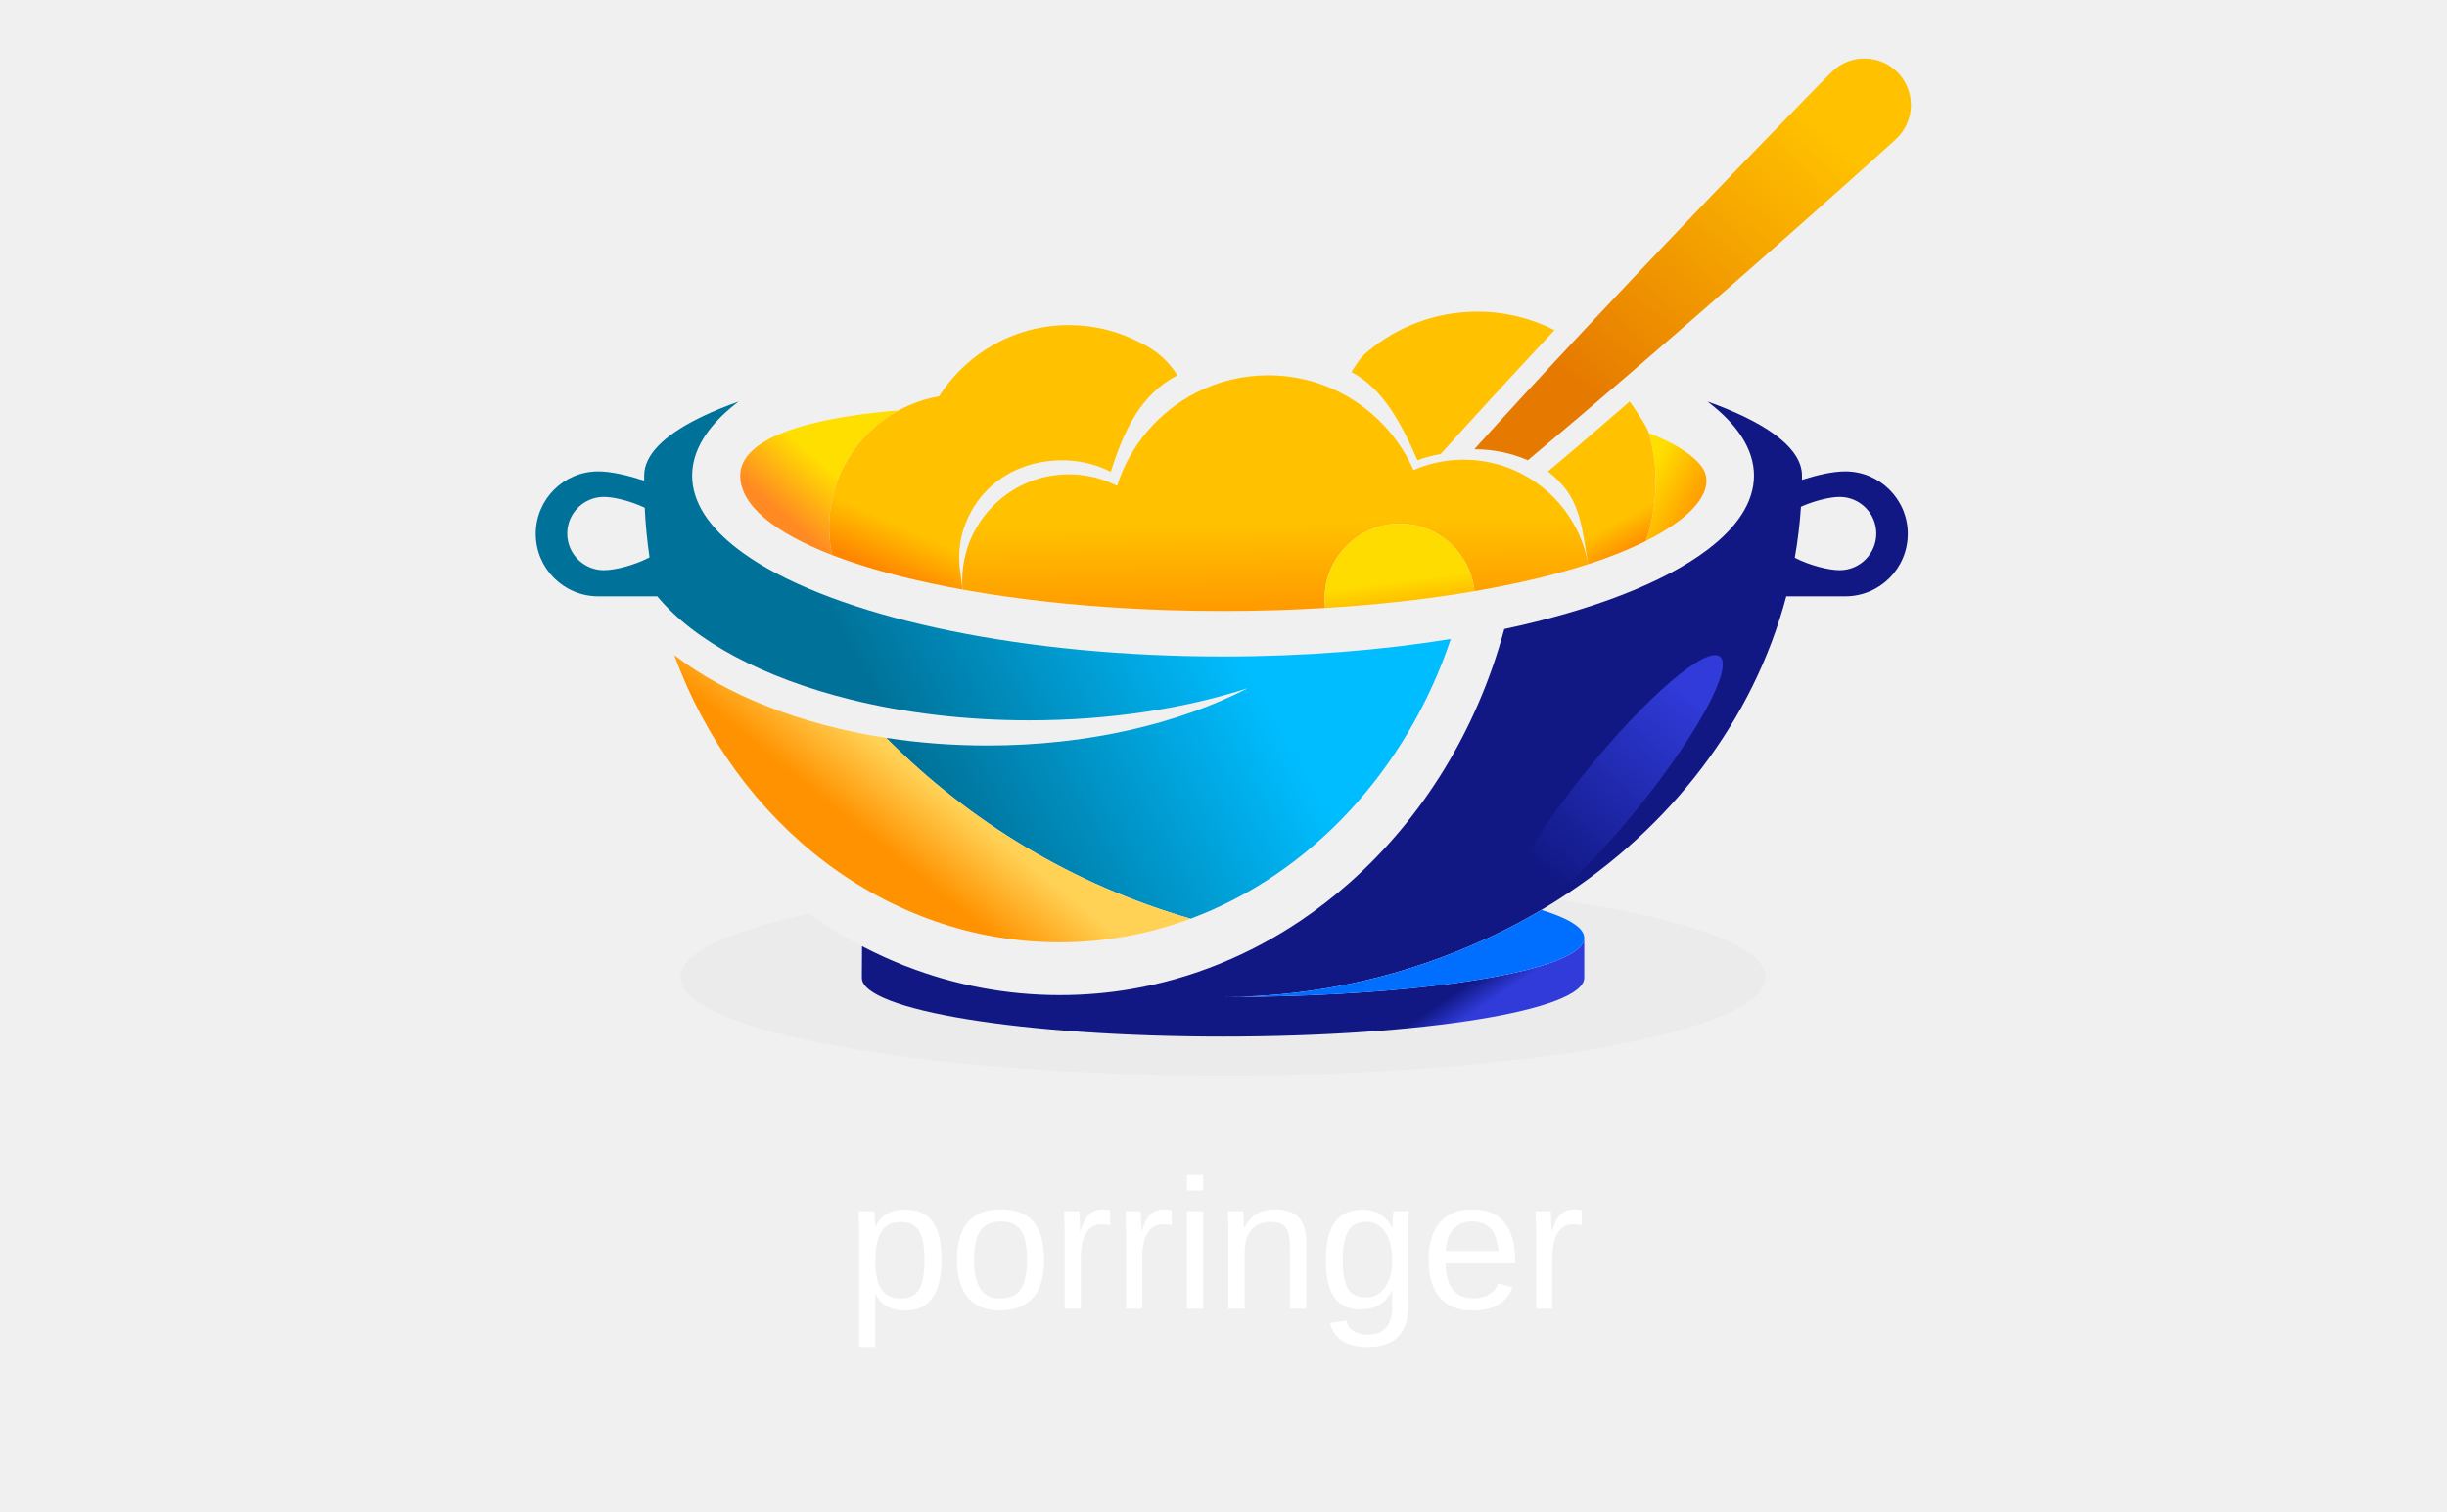
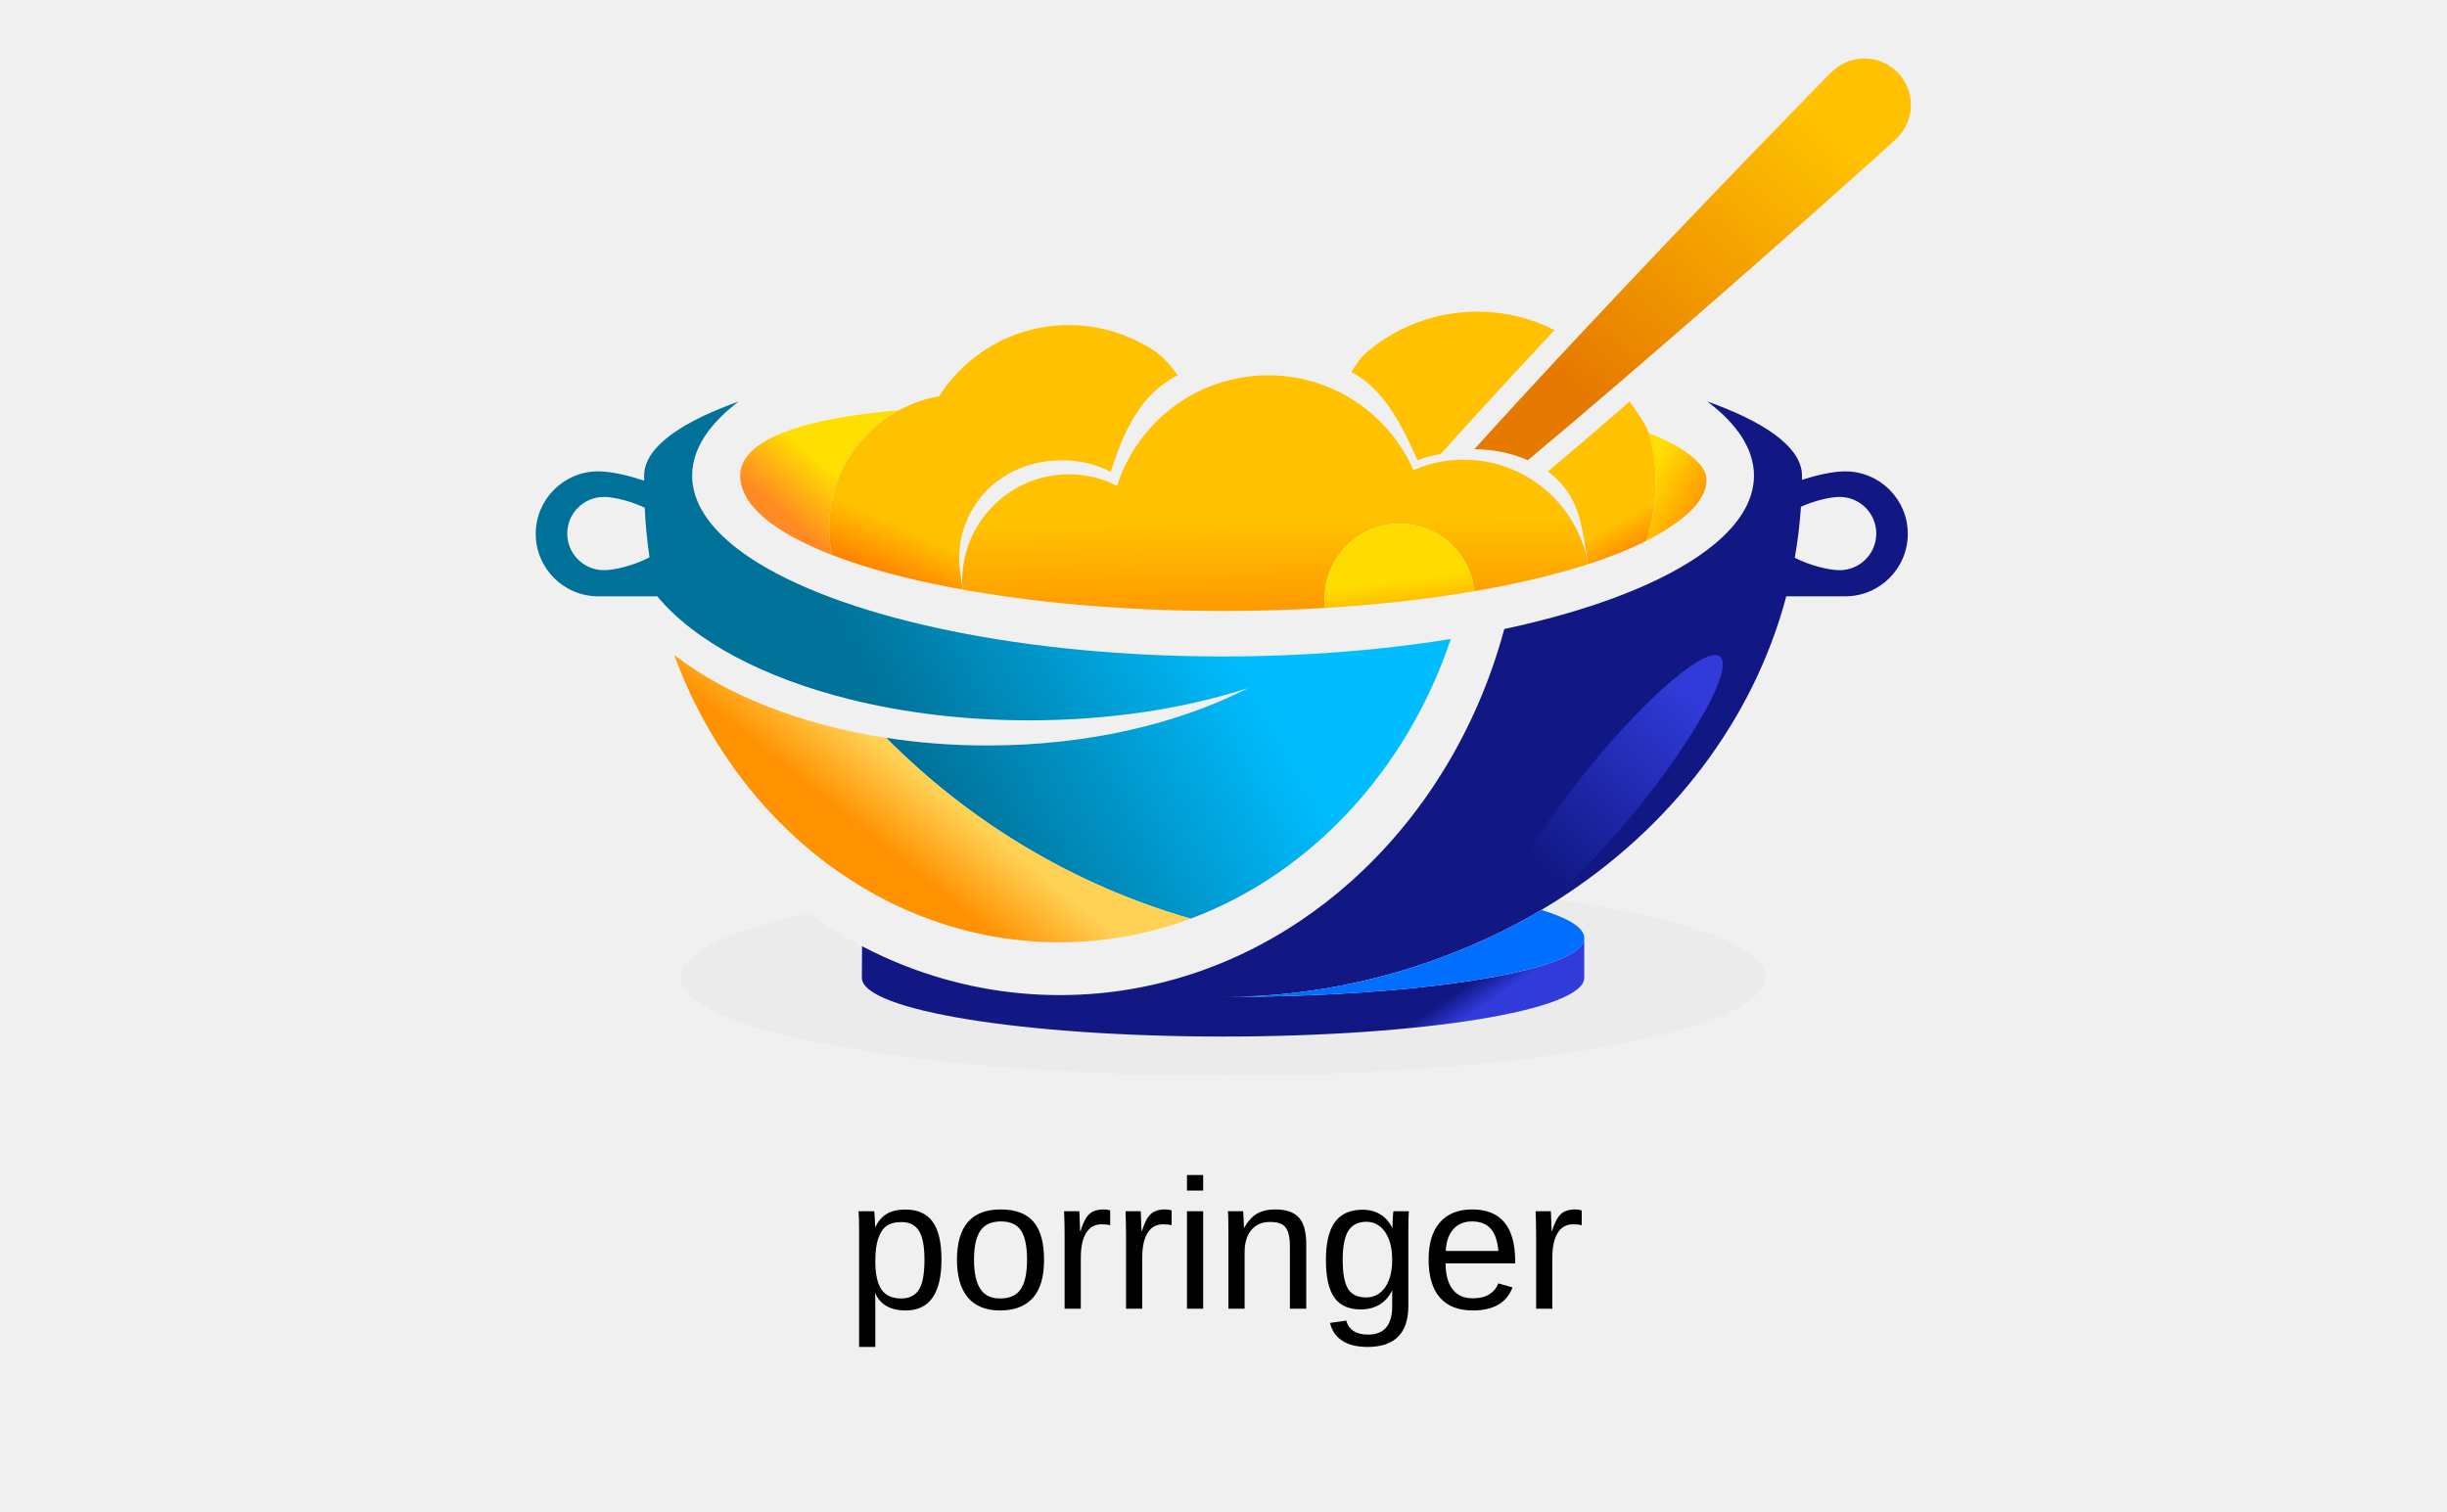
<svg xmlns="http://www.w3.org/2000/svg" width="100%" height="100%" viewBox="0 0 1392 860" version="1.1" xml:space="preserve" style="fill-rule:evenodd;clip-rule:evenodd;stroke-linejoin:round;stroke-miterlimit:2;">
-   <g transform="matrix(1,0,0,1,-1628,0)">
-     <g id="Artboard2" transform="matrix(1,0,0,1,-0.021211,0)">
-       <rect x="1628.021" y="0" width="1391.801" height="859.813" style="fill:none;" />
-       <g transform="matrix(0.870442,0,0,0.471262,346.6795,-89.35527)">
-         <path d="M2490.203,1275.881C2572.836,1297.625 2625.949,1331.389 2625.949,1369.274C2625.949,1434.799 2467.064,1487.997 2271.362,1487.997C2075.661,1487.997 1916.776,1434.799 1916.776,1369.274C1916.776,1340.058 1948.362,1313.293 2000.715,1292.601C2011.81,1307.208 2023.401,1320.377 2035.426,1331.979C2035.416,1355.584 2035.309,1362.057 2035.309,1370.095C2035.309,1409.248 2141.081,1441.035 2271.362,1441.035C2401.644,1441.035 2507.416,1409.248 2507.416,1370.095L2507.415,1321.95C2507.416,1321.934 2507.416,1321.917 2507.416,1321.901C2507.416,1309.704 2497.269,1298.218 2479.39,1288.173C2483.039,1284.177 2486.644,1280.078 2490.203,1275.881Z" style="fill:rgb(235,235,235);" />
-       </g>
-       <g transform="matrix(0.579466,0,0,0.281589,1007.592,170.7462)">
-         <path d="M2824.275,598.475C2791.912,849.853 2710.632,1066.341 2600.092,1211.598C2594.746,1218.623 2589.332,1225.482 2583.851,1232.17C2567.064,1252.654 2549.656,1271.536 2531.69,1288.699C2453.679,1363.224 2365.159,1408.027 2271.362,1408.027C2424.916,1408.027 2555.804,1375.086 2605.06,1329.062C2618.553,1316.453 2625.92,1302.863 2625.949,1288.699L2625.949,1369.274C2625.949,1434.799 2467.064,1487.997 2271.362,1487.997C2075.661,1487.997 1916.776,1434.799 1916.776,1369.274C1916.776,1355.821 1916.937,1344.988 1916.952,1305.483C1924.247,1313.325 1931.648,1320.738 1939.149,1327.709C1944.593,1332.769 1950.09,1337.596 1955.637,1342.185C1957.429,1343.856 1958.966,1345.128 1960.146,1345.853C2007.4,1383.657 2058.217,1404.224 2111.131,1404.224C2123.852,1404.224 2136.451,1403.035 2148.91,1400.704C2159.716,1398.682 2170.416,1395.8 2180.996,1392.089C2241.321,1370.931 2297.75,1322.81 2347.821,1253.323C2364.541,1230.119 2380.552,1204.533 2395.762,1176.773L2396.86,1174.763C2467.148,1045.672 2520.203,870.028 2546.909,668.549L2547.434,664.56C2634.495,626.338 2704.333,570.591 2746.858,504.391C2776.219,458.684 2792.561,407.994 2792.561,354.649C2792.561,301.305 2776.219,250.615 2746.858,204.908C2802.069,245.389 2835.559,293.331 2839.328,344.884C2839.565,348.125 2839.684,351.381 2839.684,354.649C2839.684,357.481 2839.678,360.309 2839.666,363.136C2854.242,353.601 2869.734,346.045 2882.226,346.045C2916.077,346.045 2943.56,402.6 2943.56,472.26C2943.56,541.92 2916.077,598.475 2882.226,598.475L2824.275,598.475ZM2838.684,417.433C2837.57,452.302 2835.535,486.715 2832.622,520.592C2847.282,536.008 2865.852,545.684 2876.668,545.684C2896.516,545.684 2912.63,512.524 2912.63,471.68C2912.63,430.836 2896.516,397.676 2876.668,397.676C2867.298,397.676 2852.109,405.196 2838.684,417.433Z" style="fill:url(#_Linear1);" />
-       </g>
-       <g transform="matrix(0.579466,0,0,0.283219,1007.592,145.8017)">
-         <path d="M2271.362,1487.997C2365.159,1487.997 2453.679,1443.452 2531.69,1369.355C2549.656,1352.292 2567.064,1333.518 2583.851,1313.152C2610.707,1329.867 2625.949,1348.979 2625.949,1369.274L2625.949,1369.355C2625.92,1383.438 2618.553,1396.95 2605.06,1409.486C2555.804,1455.246 2424.916,1487.997 2271.362,1487.997Z" style="fill:rgb(0,111,255);" />
-       </g>
-       <g transform="matrix(0.939087,0,0,1.036894,1803.682,-208.1561)">
-         <path d="M241.964,437.41C235.598,445.194 232.215,453.342 232.215,461.733C232.215,476.219 242.299,489.985 260.416,502.398C264.367,505.105 268.7,507.747 273.394,510.319C328.547,540.535 433.514,560.962 553.822,560.962C603.178,560.962 649.952,557.524 691.764,551.383C665.344,623.008 607.008,680.283 534.154,704.833C463.405,686.391 400.201,651.743 349.769,605.62C369.319,608.35 389.863,609.806 411.052,609.806C471.651,609.806 526.965,597.901 568.874,578.332C530.732,589.51 485.234,596.005 436.398,596.005C397.648,596.005 360.998,591.915 328.459,584.642C275.651,572.839 233.666,552.651 211.086,527.948L175.316,527.948C154.429,527.948 137.47,512.59 137.47,493.672C137.47,474.754 154.429,459.396 175.316,459.396C183.473,459.396 193.703,461.694 203.142,464.494C203.145,463.929 203.151,463.363 203.158,462.799C203.144,462.444 203.138,462.088 203.138,461.733C203.138,460.951 203.195,460.172 203.308,459.396C204.911,448.438 217.747,438.075 239.458,428.807C245.724,426.132 252.729,423.548 260.416,421.067C252.792,426.291 246.59,431.754 241.964,437.41ZM203.485,479.319C194.899,475.681 184.833,473.417 178.746,473.417C166.499,473.417 156.555,482.422 156.555,493.514C156.555,504.606 166.499,513.612 178.746,513.612C185.537,513.612 197.281,510.891 206.397,506.576C204.947,497.639 203.967,488.544 203.485,479.319Z" style="fill:url(#_Linear2);" />
-       </g>
-       <g transform="matrix(0.939087,0,0,1.036894,1803.682,-208.1561)">
-         <path d="M534.154,704.833C509.221,713.235 482.587,717.804 454.951,717.804C349.274,717.804 258.714,652.566 221.381,560.201C252.793,582.083 297.767,598.359 349.769,605.62C400.201,651.743 463.405,686.391 534.154,704.833Z" style="fill:url(#_Linear3);" />
-       </g>
-       <g transform="matrix(0.774623,0,0,0.648559,564.3203,-617.4433)">
-         <path d="M1984.238,1438.917C1941.807,1419.349 1916.776,1395.282 1916.776,1369.274C1916.776,1336.556 1965.892,1318.618 2033.291,1311.974C2002.815,1331.727 1982.104,1370.285 1982.104,1414.575C1982.104,1422.922 1982.84,1431.065 1984.238,1438.917Z" style="fill:url(#_Linear4);" />
-       </g>
-       <g transform="matrix(0.774623,0,0,0.648559,564.3203,-617.4433)">
-         <path d="M2583.996,1331.966C2605.709,1341.747 2623.841,1356.421 2625.949,1369.274C2629.231,1389.289 2609.939,1409.631 2581.824,1426.639C2586.52,1410.531 2589.073,1393.228 2589.073,1375.219C2589.073,1360.217 2587.302,1345.705 2583.996,1331.966Z" style="fill:url(#_Linear5);" />
-       </g>
-       <g transform="matrix(1.44186,0,0,1.44186,1684.542,24.02281)">
-         <path d="M483.608,223.226C470.624,224.011 457.15,224.424 443.335,224.424C436.461,224.424 429.673,224.321 422.987,224.122C417.223,223.95 411.536,223.706 405.937,223.393C383.715,222.151 362.882,219.824 344.172,216.617C342.952,216.408 341.742,216.195 340.54,215.979C340.451,214.863 340.406,213.735 340.406,212.596C340.406,208.713 340.933,204.952 341.919,201.38C346.834,183.587 363.149,170.506 382.496,170.506C384.619,170.506 386.706,170.663 388.744,170.967C393.28,171.644 397.581,173.045 401.525,175.049C406.613,159.034 417.979,145.805 432.726,138.258C441.26,133.89 450.928,131.425 461.166,131.425C469.328,131.425 477.127,132.991 484.279,135.84C499.542,141.918 511.857,153.836 518.458,168.828C522.32,167.152 526.435,165.951 530.729,165.298C533.189,164.924 535.707,164.73 538.27,164.73C545.962,164.73 553.25,166.476 559.758,169.592C574.041,176.431 584.571,189.872 587.385,205.952C574.513,210.119 559.382,213.722 542.527,216.612C541.003,201.677 528.373,190.007 513.038,190.007C496.677,190.007 483.394,203.29 483.394,219.651C483.394,220.861 483.467,222.054 483.608,223.226Z" style="fill:url(#_Linear6);" />
-       </g>
-       <g transform="matrix(1.398187,0,0,1.398187,1591.252,1.187034)">
-         <path d="M364.833,225C364.058,221.358 363.651,217.581 363.651,213.709C363.651,193.165 375.125,175.279 392.009,166.117C397.039,163.387 402.549,161.432 408.379,160.411C411.921,154.858 416.315,149.9 421.376,145.722C432.193,136.792 446.058,131.425 461.166,131.425C471.55,131.425 481.347,133.96 489.97,138.445C494.56,140.832 499.57,143.277 505.399,151.863C490.191,159.646 483.475,174.626 478.228,191.141C474.162,189.074 469.727,187.629 465.049,186.932C462.946,186.618 460.795,186.456 458.606,186.456C438.654,186.456 422.829,198.033 417.761,216.382C416.744,220.065 416.364,224.698 416.713,229.866C416.793,231.038 417.808,237.907 417.899,239.057C400.333,235.893 384.679,231.965 371.535,227.442C369.481,226.735 367.488,226.014 365.558,225.278L364.833,225Z" style="fill:url(#_Linear7);" />
-       </g>
-       <g transform="matrix(1,0,0,1,1605.52,38.17946)">
-         <path d="M958.74,269.637C949.441,274.347 938.432,278.756 925.949,282.797C921.891,259.612 921.573,244.352 903.062,230.065C922.518,213.806 949.529,190.266 949.529,190.266C949.529,190.266 958.94,203.08 960.422,208.236C962.983,217.146 964.355,226.558 964.355,236.288C964.355,247.968 962.378,259.19 958.74,269.637Z" style="fill:url(#_Linear8);" />
-       </g>
-       <g transform="matrix(1,0,0,1,1605.52,38.17946)">
-         <path d="M842.047,220.137C837.496,220.926 833.083,222.119 828.846,223.677C820.011,203.785 809.927,183.3 791.245,173.478C794.693,168.048 796.754,164.965 800.257,162.009C817.169,147.738 839.015,139.133 862.854,139.133C878.667,139.133 893.602,142.918 906.802,149.632C884.161,173.85 861.772,198.144 842.047,220.137Z" style="fill:rgb(255,193,0);" />
-       </g>
-       <g transform="matrix(1.039248,0,0,1.039248,1971.28,166.2808)">
-         <path d="M395.053,172.82C394.857,171.194 394.756,169.539 394.756,167.86C394.756,145.161 413.185,126.732 435.884,126.732C457.159,126.732 474.684,142.922 476.798,163.644C465.946,165.504 454.58,167.152 442.773,168.565C431.584,169.904 419.999,171.033 408.081,171.934C406.959,172.019 405.834,172.102 404.706,172.183L402.664,172.327C400.747,172.459 398.821,172.586 396.888,172.707C396.277,172.745 395.665,172.783 395.053,172.82Z" style="fill:url(#_Linear9);" />
-       </g>
-       <g transform="matrix(0.721864,-0.692035,0.692035,0.721864,1833.004,569.6648)">
-         <path d="M768.826,241.995C742.912,240.605 716.906,239.071 692.438,237.418C688.518,228.09 682.671,219.395 674.907,211.952L674.783,211.833C703.39,209.76 734.84,207.856 766.234,206.161C864.535,200.852 962.3,197.584 970.571,197.584C985.155,197.584 996.995,209.424 996.995,224.008C996.995,238.592 985.155,250.432 970.571,250.432C962.373,250.432 866.247,247.221 768.826,241.995Z" style="fill:url(#_Linear10);" />
-       </g>
-       <g transform="matrix(0.459156,-0.565793,0.565793,0.459156,2095.332,745.9285)">
-         <ellipse cx="705.453" cy="222.669" rx="133.379" ry="24.735" style="fill:url(#_Linear11);" />
-       </g>
-       <g transform="matrix(2.09836,0,0,2.09836,1340.39,-809.0499)">
-         <text x="366.603px" y="740.401px" style="font-family:'ArialMT', 'Arial', sans-serif;font-size:50px;fill:white;">porringer</text>
-       </g>
+   <g id="Artboard1" transform="matrix(1,0,0,1,-1511.293,-1002.339)">
+     <rect x="1511.293" y="1002.339" width="1391.801" height="859.813" style="fill:none;" />
+     <g transform="matrix(0.870442,0,0,0.471262,229.9516,912.9841)">
+       <path d="M2490.203,1275.881C2572.836,1297.625 2625.949,1331.389 2625.949,1369.274C2625.949,1434.799 2467.064,1487.997 2271.362,1487.997C2075.661,1487.997 1916.776,1434.799 1916.776,1369.274C1916.776,1340.058 1948.362,1313.293 2000.715,1292.601C2011.81,1307.208 2023.401,1320.377 2035.426,1331.979C2035.416,1355.584 2035.309,1362.057 2035.309,1370.095C2035.309,1409.248 2141.081,1441.035 2271.362,1441.035C2401.644,1441.035 2507.416,1409.248 2507.416,1370.095L2507.415,1321.95C2507.416,1321.934 2507.416,1321.917 2507.416,1321.901C2507.416,1309.704 2497.269,1298.218 2479.39,1288.173C2483.039,1284.177 2486.644,1280.078 2490.203,1275.881Z" style="fill:rgb(235,235,235);" />
+     </g>
+     <g transform="matrix(0.579466,0,0,0.281589,890.8644,1173.086)">
+       <path d="M2824.275,598.475C2791.912,849.853 2710.632,1066.341 2600.092,1211.598C2594.746,1218.623 2589.332,1225.482 2583.851,1232.17C2567.064,1252.654 2549.656,1271.536 2531.69,1288.699C2453.679,1363.224 2365.159,1408.027 2271.362,1408.027C2424.916,1408.027 2555.804,1375.086 2605.06,1329.062C2618.553,1316.453 2625.92,1302.863 2625.949,1288.699L2625.949,1369.274C2625.949,1434.799 2467.064,1487.997 2271.362,1487.997C2075.661,1487.997 1916.776,1434.799 1916.776,1369.274C1916.776,1355.821 1916.937,1344.988 1916.952,1305.483C1924.247,1313.325 1931.648,1320.738 1939.149,1327.709C1944.593,1332.769 1950.09,1337.596 1955.637,1342.185C1957.429,1343.856 1958.966,1345.128 1960.146,1345.853C2007.4,1383.657 2058.217,1404.224 2111.131,1404.224C2123.852,1404.224 2136.451,1403.035 2148.91,1400.704C2159.716,1398.682 2170.416,1395.8 2180.996,1392.089C2241.321,1370.931 2297.75,1322.81 2347.821,1253.323C2364.541,1230.119 2380.552,1204.533 2395.762,1176.773L2396.86,1174.763C2467.148,1045.672 2520.203,870.028 2546.909,668.549L2547.434,664.56C2634.495,626.338 2704.333,570.591 2746.858,504.391C2776.219,458.684 2792.561,407.994 2792.561,354.649C2792.561,301.305 2776.219,250.615 2746.858,204.908C2802.069,245.389 2835.559,293.331 2839.328,344.884C2839.565,348.125 2839.684,351.381 2839.684,354.649C2839.684,357.481 2839.678,360.309 2839.666,363.136C2854.242,353.601 2869.734,346.045 2882.226,346.045C2916.077,346.045 2943.56,402.6 2943.56,472.26C2943.56,541.92 2916.077,598.475 2882.226,598.475L2824.275,598.475ZM2838.684,417.433C2837.57,452.302 2835.535,486.715 2832.622,520.592C2847.282,536.008 2865.852,545.684 2876.668,545.684C2896.516,545.684 2912.63,512.524 2912.63,471.68C2912.63,430.836 2896.516,397.676 2876.668,397.676C2867.298,397.676 2852.109,405.196 2838.684,417.433Z" style="fill:url(#_Linear1);" />
+     </g>
+     <g transform="matrix(0.579466,0,0,0.283219,890.8644,1148.141)">
+       <path d="M2271.362,1487.997C2365.159,1487.997 2453.679,1443.452 2531.69,1369.355C2549.656,1352.292 2567.064,1333.518 2583.851,1313.152C2610.707,1329.867 2625.949,1348.979 2625.949,1369.274L2625.949,1369.355C2625.92,1383.438 2618.553,1396.95 2605.06,1409.486C2555.804,1455.246 2424.916,1487.997 2271.362,1487.997Z" style="fill:rgb(0,111,255);" />
+     </g>
+     <g transform="matrix(0.939087,0,0,1.036894,1686.954,794.1832)">
+       <path d="M241.964,437.41C235.598,445.194 232.215,453.342 232.215,461.733C232.215,476.219 242.299,489.985 260.416,502.398C264.367,505.105 268.7,507.747 273.394,510.319C328.547,540.535 433.514,560.962 553.822,560.962C603.178,560.962 649.952,557.524 691.764,551.383C665.344,623.008 607.008,680.283 534.154,704.833C463.405,686.391 400.201,651.743 349.769,605.62C369.319,608.35 389.863,609.806 411.052,609.806C471.651,609.806 526.965,597.901 568.874,578.332C530.732,589.51 485.234,596.005 436.398,596.005C397.648,596.005 360.998,591.915 328.459,584.642C275.651,572.839 233.666,552.651 211.086,527.948L175.316,527.948C154.429,527.948 137.47,512.59 137.47,493.672C137.47,474.754 154.429,459.396 175.316,459.396C183.473,459.396 193.703,461.694 203.142,464.494C203.145,463.929 203.151,463.363 203.158,462.799C203.144,462.444 203.138,462.088 203.138,461.733C203.138,460.951 203.195,460.172 203.308,459.396C204.911,448.438 217.747,438.075 239.458,428.807C245.724,426.132 252.729,423.548 260.416,421.067C252.792,426.291 246.59,431.754 241.964,437.41ZM203.485,479.319C194.899,475.681 184.833,473.417 178.746,473.417C166.499,473.417 156.555,482.422 156.555,493.514C156.555,504.606 166.499,513.612 178.746,513.612C185.537,513.612 197.281,510.891 206.397,506.576C204.947,497.639 203.967,488.544 203.485,479.319Z" style="fill:url(#_Linear2);" />
+     </g>
+     <g transform="matrix(0.939087,0,0,1.036894,1686.954,794.1832)">
+       <path d="M534.154,704.833C509.221,713.235 482.587,717.804 454.951,717.804C349.274,717.804 258.714,652.566 221.381,560.201C252.793,582.083 297.767,598.359 349.769,605.62C400.201,651.743 463.405,686.391 534.154,704.833Z" style="fill:url(#_Linear3);" />
+     </g>
+     <g transform="matrix(0.774623,0,0,0.648559,447.5923,384.8961)">
+       <path d="M1984.238,1438.917C1941.807,1419.349 1916.776,1395.282 1916.776,1369.274C1916.776,1336.556 1965.892,1318.618 2033.291,1311.974C2002.815,1331.727 1982.104,1370.285 1982.104,1414.575C1982.104,1422.922 1982.84,1431.065 1984.238,1438.917Z" style="fill:url(#_Linear4);" />
+     </g>
+     <g transform="matrix(0.774623,0,0,0.648559,447.5923,384.8961)">
+       <path d="M2583.996,1331.966C2605.709,1341.747 2623.841,1356.421 2625.949,1369.274C2629.231,1389.289 2609.939,1409.631 2581.824,1426.639C2586.52,1410.531 2589.073,1393.228 2589.073,1375.219C2589.073,1360.217 2587.302,1345.705 2583.996,1331.966Z" style="fill:url(#_Linear5);" />
+     </g>
+     <g transform="matrix(1.44186,0,0,1.44186,1567.814,1026.362)">
+       <path d="M483.608,223.226C470.624,224.011 457.15,224.424 443.335,224.424C436.461,224.424 429.673,224.321 422.987,224.122C417.223,223.95 411.536,223.706 405.937,223.393C383.715,222.151 362.882,219.824 344.172,216.617C342.952,216.408 341.742,216.195 340.54,215.979C340.451,214.863 340.406,213.735 340.406,212.596C340.406,208.713 340.933,204.952 341.919,201.38C346.834,183.587 363.149,170.506 382.496,170.506C384.619,170.506 386.706,170.663 388.744,170.967C393.28,171.644 397.581,173.045 401.525,175.049C406.613,159.034 417.979,145.805 432.726,138.258C441.26,133.89 450.928,131.425 461.166,131.425C469.328,131.425 477.127,132.991 484.279,135.84C499.542,141.918 511.857,153.836 518.458,168.828C522.32,167.152 526.435,165.951 530.729,165.298C533.189,164.924 535.707,164.73 538.27,164.73C545.962,164.73 553.25,166.476 559.758,169.592C574.041,176.431 584.571,189.872 587.385,205.952C574.513,210.119 559.382,213.722 542.527,216.612C541.003,201.677 528.373,190.007 513.038,190.007C496.677,190.007 483.394,203.29 483.394,219.651C483.394,220.861 483.467,222.054 483.608,223.226Z" style="fill:url(#_Linear6);" />
+     </g>
+     <g transform="matrix(1.398187,0,0,1.398187,1474.524,1003.526)">
+       <path d="M364.833,225C364.058,221.358 363.651,217.581 363.651,213.709C363.651,193.165 375.125,175.279 392.009,166.117C397.039,163.387 402.549,161.432 408.379,160.411C411.921,154.858 416.315,149.9 421.376,145.722C432.193,136.792 446.058,131.425 461.166,131.425C471.55,131.425 481.347,133.96 489.97,138.445C494.56,140.832 499.57,143.277 505.399,151.863C490.191,159.646 483.475,174.626 478.228,191.141C474.162,189.074 469.727,187.629 465.049,186.932C462.946,186.618 460.795,186.456 458.606,186.456C438.654,186.456 422.829,198.033 417.761,216.382C416.744,220.065 416.364,224.698 416.713,229.866C416.793,231.038 417.808,237.907 417.899,239.057C400.333,235.893 384.679,231.965 371.535,227.442C369.481,226.735 367.488,226.014 365.558,225.278L364.833,225Z" style="fill:url(#_Linear7);" />
+     </g>
+     <g transform="matrix(1,0,0,1,1488.792,1040.519)">
+       <path d="M958.74,269.637C949.441,274.347 938.432,278.756 925.949,282.797C921.891,259.612 921.573,244.352 903.062,230.065C922.518,213.806 949.529,190.266 949.529,190.266C949.529,190.266 958.94,203.08 960.422,208.236C962.983,217.146 964.355,226.558 964.355,236.288C964.355,247.968 962.378,259.19 958.74,269.637Z" style="fill:url(#_Linear8);" />
+     </g>
+     <g transform="matrix(1,0,0,1,1488.792,1040.519)">
+       <path d="M842.047,220.137C837.496,220.926 833.083,222.119 828.846,223.677C820.011,203.785 809.927,183.3 791.245,173.478C794.693,168.048 796.754,164.965 800.257,162.009C817.169,147.738 839.015,139.133 862.854,139.133C878.667,139.133 893.602,142.918 906.802,149.632C884.161,173.85 861.772,198.144 842.047,220.137Z" style="fill:rgb(255,193,0);" />
+     </g>
+     <g transform="matrix(1.039248,0,0,1.039248,1854.552,1168.62)">
+       <path d="M395.053,172.82C394.857,171.194 394.756,169.539 394.756,167.86C394.756,145.161 413.185,126.732 435.884,126.732C457.159,126.732 474.684,142.922 476.798,163.644C465.946,165.504 454.58,167.152 442.773,168.565C431.584,169.904 419.999,171.033 408.081,171.934C406.959,172.019 405.834,172.102 404.706,172.183L402.664,172.327C400.747,172.459 398.821,172.586 396.888,172.707C396.277,172.745 395.665,172.783 395.053,172.82Z" style="fill:url(#_Linear9);" />
+     </g>
+     <g transform="matrix(0.721864,-0.692035,0.692035,0.721864,1716.276,1572.004)">
+       <path d="M768.826,241.995C742.912,240.605 716.906,239.071 692.438,237.418C688.518,228.09 682.671,219.395 674.907,211.952L674.783,211.833C703.39,209.76 734.84,207.856 766.234,206.161C864.535,200.852 962.3,197.584 970.571,197.584C985.155,197.584 996.995,209.424 996.995,224.008C996.995,238.592 985.155,250.432 970.571,250.432C962.373,250.432 866.247,247.221 768.826,241.995Z" style="fill:url(#_Linear10);" />
+     </g>
+     <g transform="matrix(0.459156,-0.565793,0.565793,0.459156,1978.604,1748.268)">
+       <ellipse cx="705.453" cy="222.669" rx="133.379" ry="24.735" style="fill:url(#_Linear11);" />
+     </g>
+     <g transform="matrix(2.09836,0,0,2.09836,1223.662,193.2895)">
+       <text x="366.603px" y="740.401px" style="font-family:'ArialMT', 'Arial', sans-serif;font-size:50px;">porringer</text>
    </g>
  </g>
  <defs>
    <linearGradient id="_Linear1" x1="0" y1="0" x2="1" y2="0" gradientUnits="userSpaceOnUse" gradientTransform="matrix(14.72588,44.78136,-21.7613,30.30355,2494.912,1405.544)">
      <stop offset="0" style="stop-color:rgb(17,24,132);stop-opacity:1" />
      <stop offset="1" style="stop-color:rgb(48,59,217);stop-opacity:1" />
    </linearGradient>
    <linearGradient id="_Linear2" x1="0" y1="0" x2="1" y2="0" gradientUnits="userSpaceOnUse" gradientTransform="matrix(-177.6611,91.02613,-100.5066,-160.9028,586.1975,595.2914)">
      <stop offset="0" style="stop-color:rgb(0,189,255);stop-opacity:1" />
      <stop offset="1" style="stop-color:rgb(0,114,153);stop-opacity:1" />
    </linearGradient>
    <linearGradient id="_Linear3" x1="0" y1="0" x2="1" y2="0" gradientUnits="userSpaceOnUse" gradientTransform="matrix(29.95448,-33.67733,37.18487,27.12896,331.0679,653.5756)">
      <stop offset="0" style="stop-color:rgb(255,146,0);stop-opacity:1" />
      <stop offset="1" style="stop-color:rgb(255,209,85);stop-opacity:1" />
    </linearGradient>
    <linearGradient id="_Linear4" x1="0" y1="0" x2="1" y2="0" gradientUnits="userSpaceOnUse" gradientTransform="matrix(-31.32149,43.5223,-36.43938,-37.40962,1975.033,1355.775)">
      <stop offset="0" style="stop-color:rgb(255,223,0);stop-opacity:1" />
      <stop offset="1" style="stop-color:rgb(255,138,35);stop-opacity:1" />
    </linearGradient>
    <linearGradient id="_Linear5" x1="0" y1="0" x2="1" y2="0" gradientUnits="userSpaceOnUse" gradientTransform="matrix(37.23951,23.52796,-19.69897,44.47796,2589.073,1355.775)">
      <stop offset="0" style="stop-color:rgb(255,223,0);stop-opacity:1" />
      <stop offset="1" style="stop-color:rgb(255,157,0);stop-opacity:1" />
    </linearGradient>
    <linearGradient id="_Linear6" x1="0" y1="0" x2="1" y2="0" gradientUnits="userSpaceOnUse" gradientTransform="matrix(0.538191,33.21856,-33.21856,0.538191,451.3676,190.0074)">
      <stop offset="0" style="stop-color:rgb(255,193,0);stop-opacity:1" />
      <stop offset="1" style="stop-color:rgb(255,155,0);stop-opacity:1" />
    </linearGradient>
    <linearGradient id="_Linear7" x1="0" y1="0" x2="1" y2="0" gradientUnits="userSpaceOnUse" gradientTransform="matrix(-7.952806,17.99029,-17.99029,-7.952806,399.962,216.3818)">
      <stop offset="0" style="stop-color:rgb(255,193,0);stop-opacity:1" />
      <stop offset="1" style="stop-color:rgb(255,135,0);stop-opacity:1" />
    </linearGradient>
    <linearGradient id="_Linear8" x1="0" y1="0" x2="1" y2="0" gradientUnits="userSpaceOnUse" gradientTransform="matrix(9.699949,17.79214,-17.79214,9.699949,940.7111,259.8075)">
      <stop offset="0" style="stop-color:rgb(255,193,0);stop-opacity:1" />
      <stop offset="1" style="stop-color:rgb(255,136,0);stop-opacity:1" />
    </linearGradient>
    <linearGradient id="_Linear9" x1="0" y1="0" x2="1" y2="0" gradientUnits="userSpaceOnUse" gradientTransform="matrix(1.443154,10.85628,-10.85628,1.443154,435.7768,157.809)">
      <stop offset="0" style="stop-color:rgb(255,220,0);stop-opacity:1" />
      <stop offset="1" style="stop-color:rgb(255,193,0);stop-opacity:1" />
    </linearGradient>
    <linearGradient id="_Linear10" x1="0" y1="0" x2="1" y2="0" gradientUnits="userSpaceOnUse" gradientTransform="matrix(-202.1069,14.90039,-14.90039,-202.1069,942.8125,210.2307)">
      <stop offset="0" style="stop-color:rgb(255,193,0);stop-opacity:1" />
      <stop offset="1" style="stop-color:rgb(230,121,0);stop-opacity:1" />
    </linearGradient>
    <linearGradient id="_Linear11" x1="0" y1="0" x2="1" y2="0" gradientUnits="userSpaceOnUse" gradientTransform="matrix(-180.2847,-4.561222,4.561222,-180.2847,800.9704,222.3592)">
      <stop offset="0" style="stop-color:rgb(48,59,217);stop-opacity:1" />
      <stop offset="1" style="stop-color:rgb(17,24,132);stop-opacity:1" />
    </linearGradient>
  </defs>
</svg>
